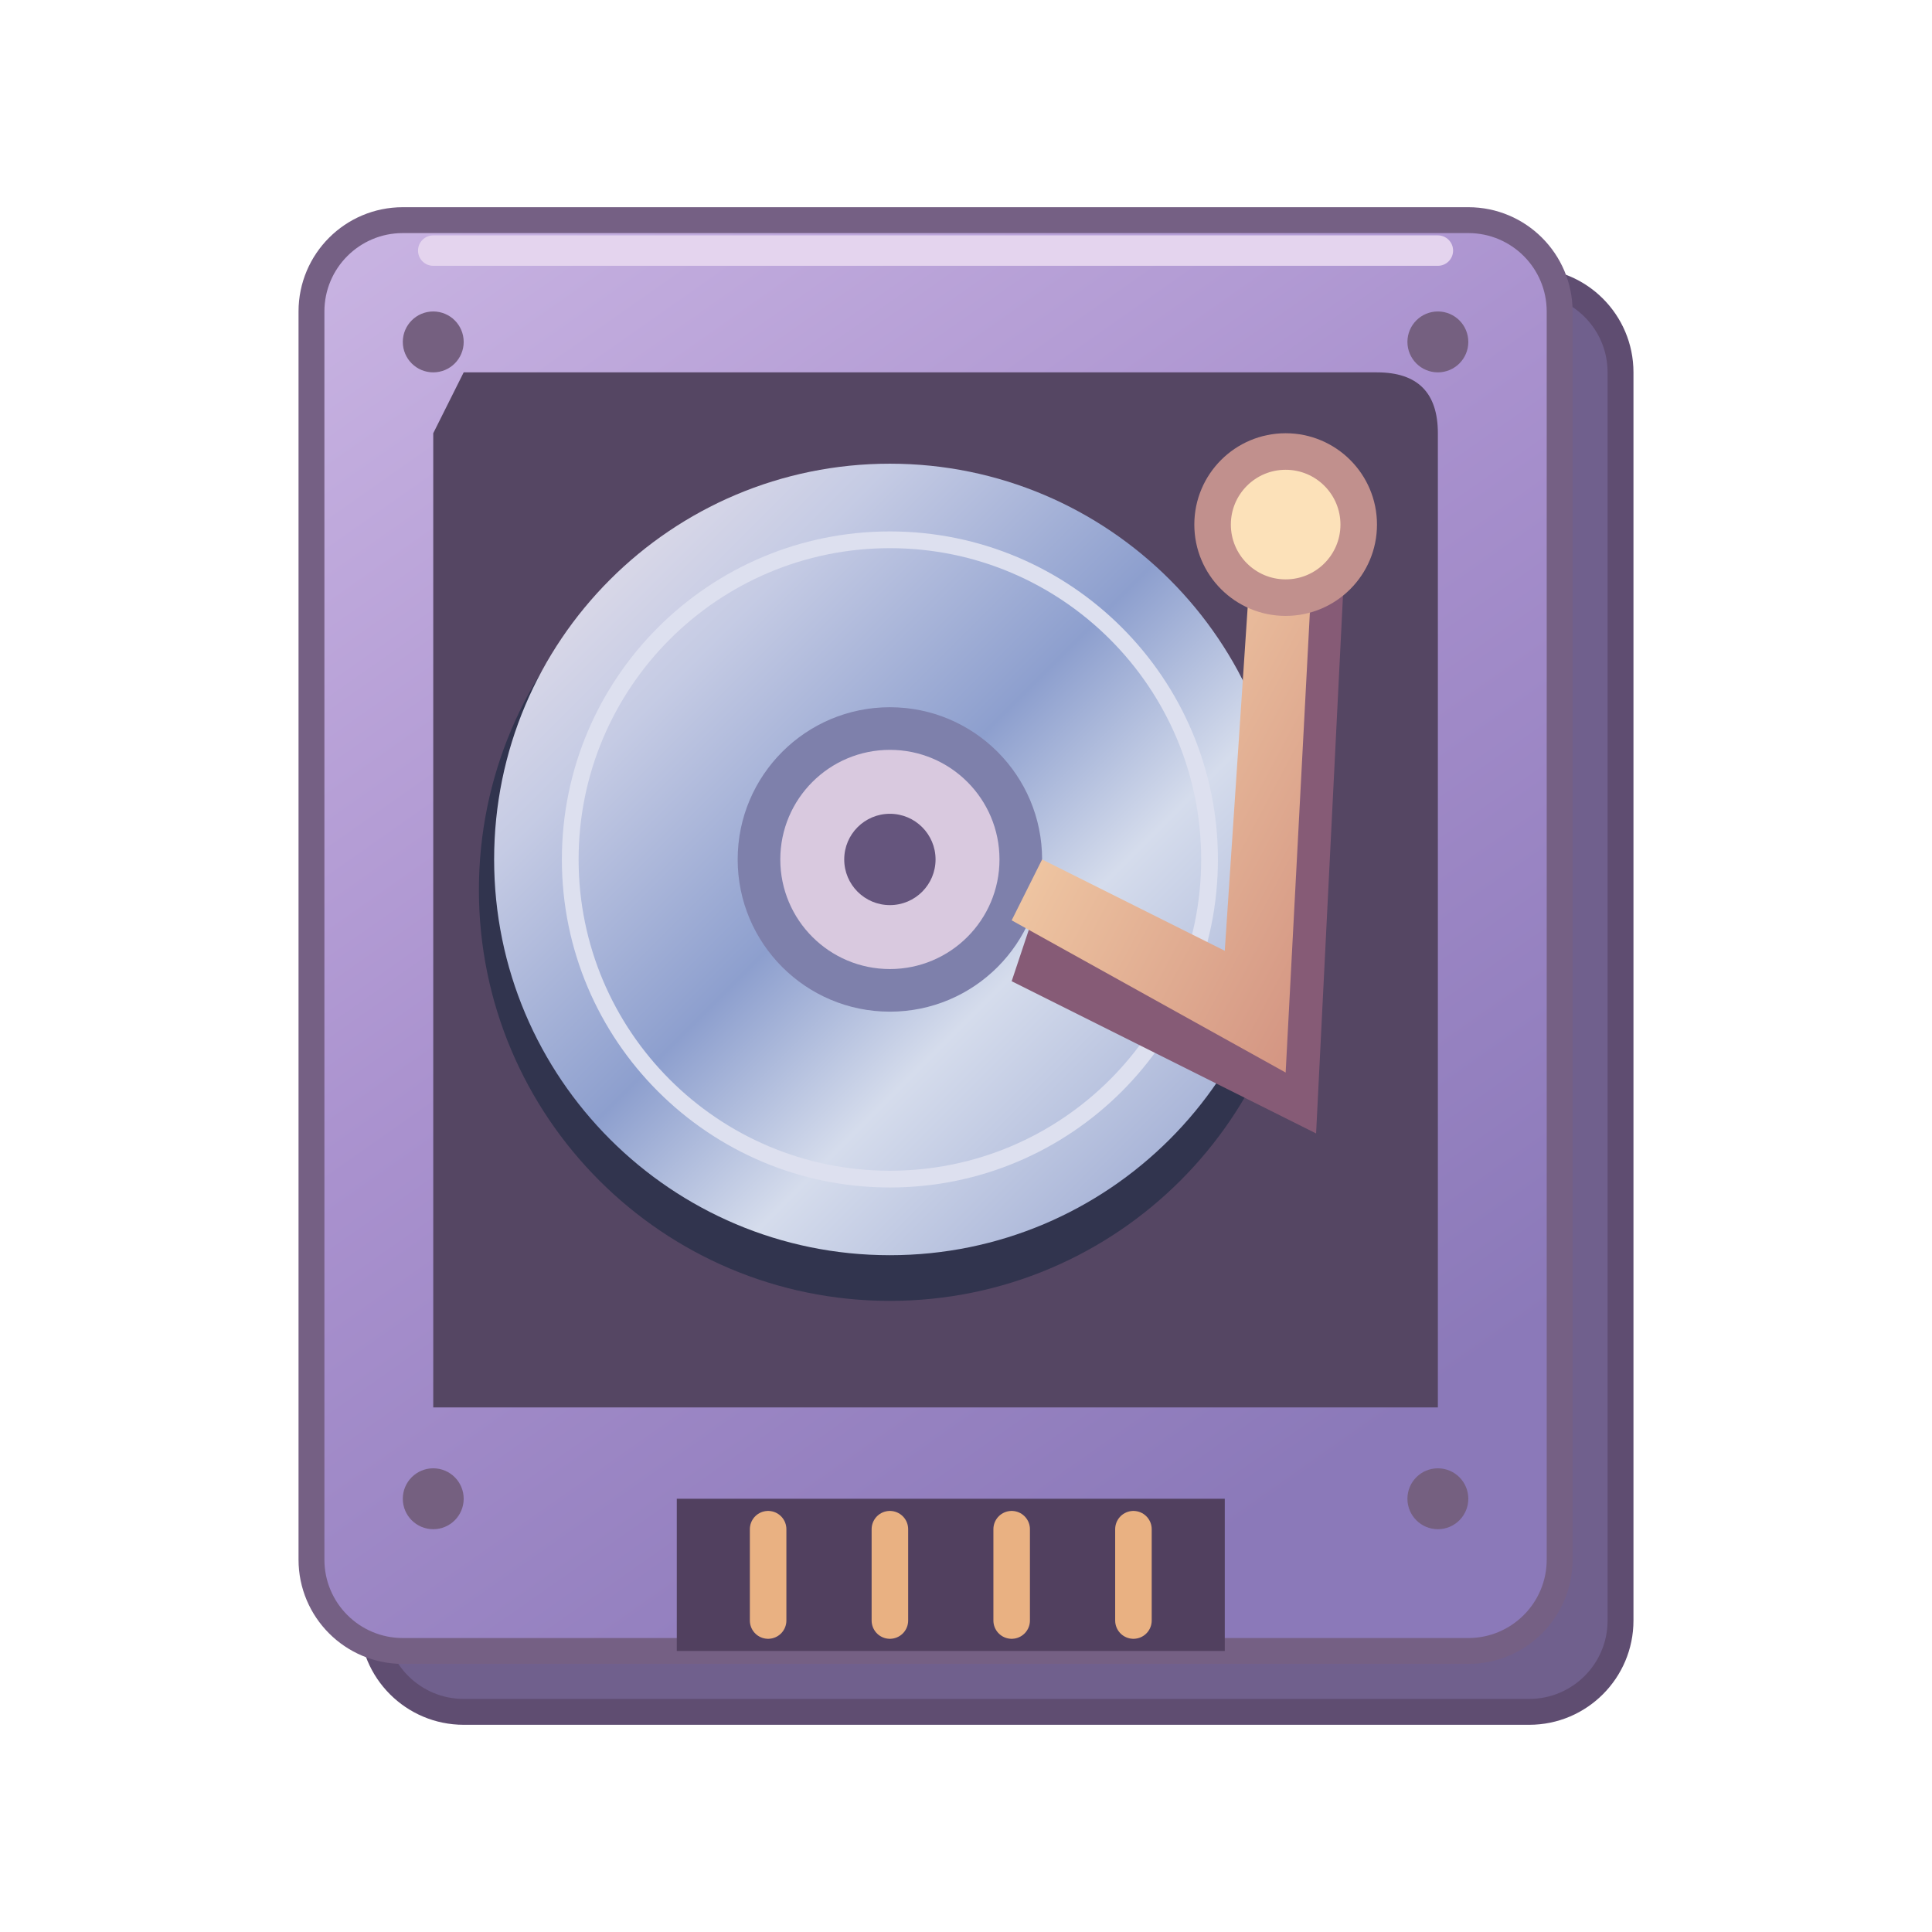
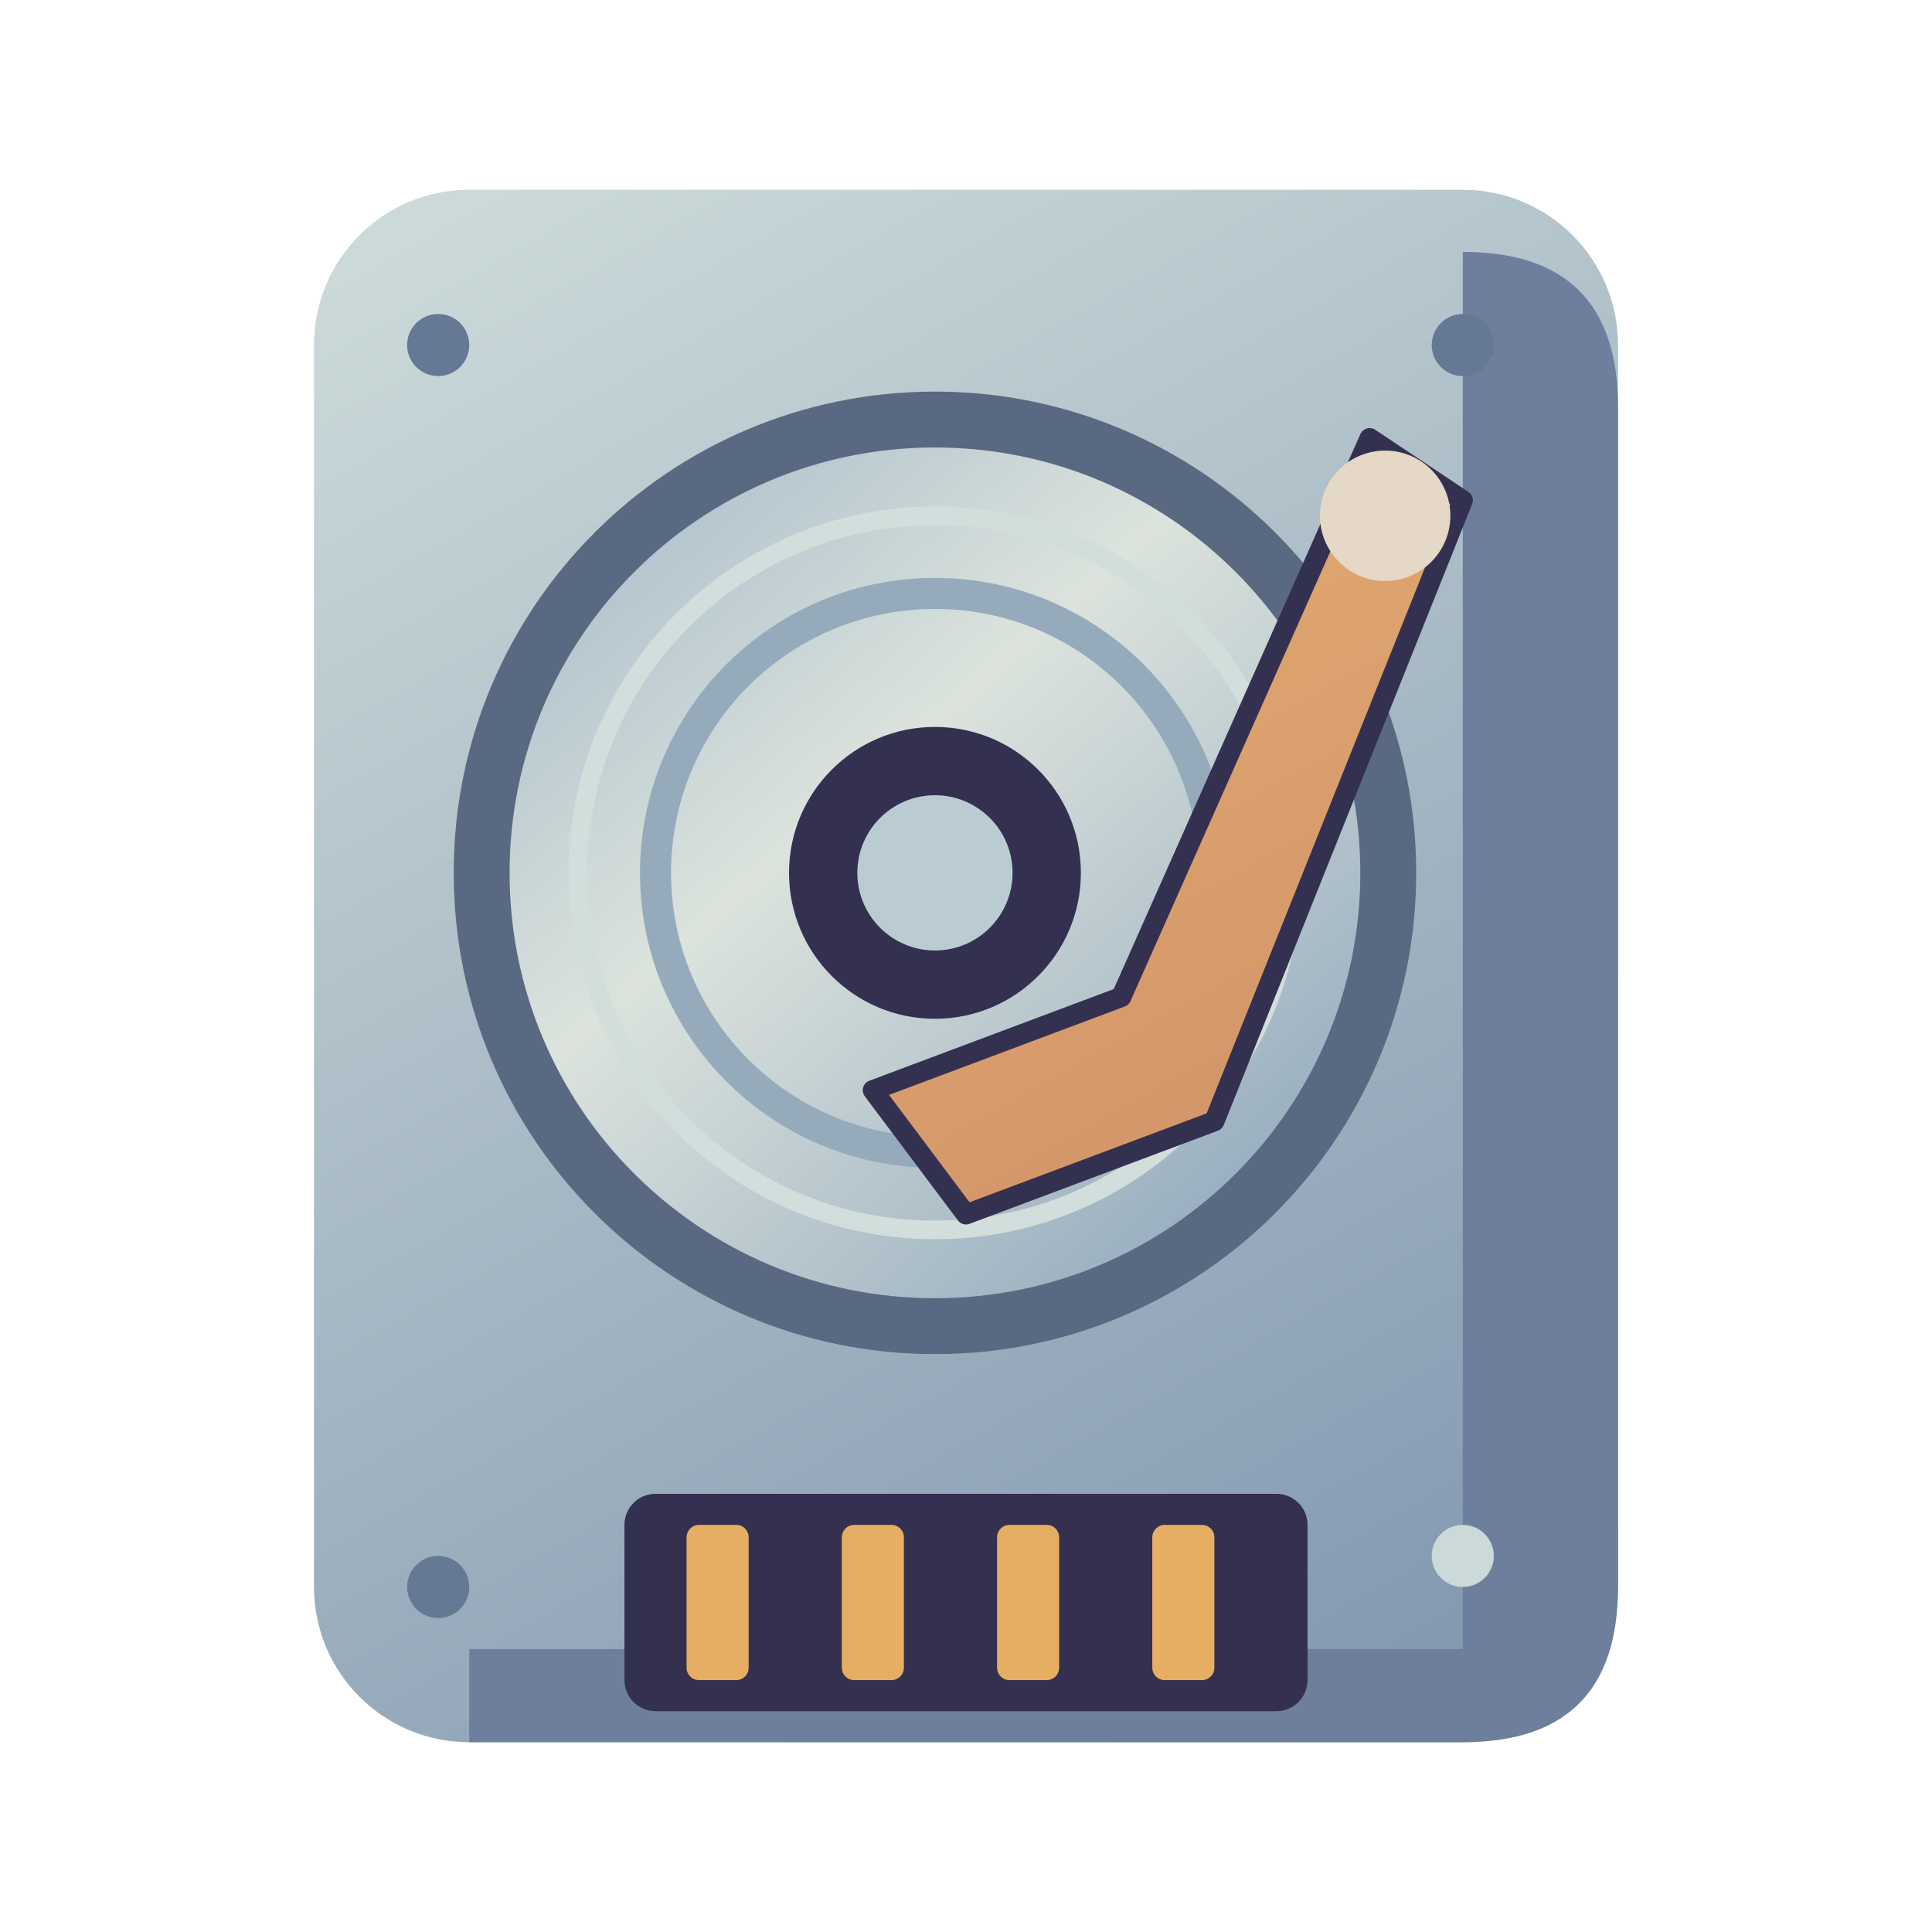
<svg xmlns="http://www.w3.org/2000/svg" width="64" height="64" viewBox="0 0 64 64">
-   <g id="frameless-artwork" transform="translate(0.233235 0.233235) scale(1.008469)">
+   <g id="frameless-artwork" transform="translate(-0.912915 -0.912915) scale(1.028529)">
    <defs>
      <linearGradient id="enamel" x1="0" y1="0" x2=".6" y2="1">
-         <stop stop-color="#f5c3ca" />
+         <stop stop-color="#f4c8d7" />
        <stop offset=".4" stop-color="#e88bb6" />
-         <stop offset="1" stop-color="#a4688f" />
+         <stop offset="1" stop-color="#b94e87" />
      </linearGradient>
      <linearGradient id="ink" x1="0" y1="0" x2="1" y2="1">
-         <stop stop-color="#f3b6c0" />
+         <stop stop-color="#f4c8d7" />
        <stop offset=".6" stop-color="#e56ea1" />
-         <stop offset="1" stop-color="#a25682" />
+         <stop offset="1" stop-color="#b39bd9" />
      </linearGradient>
      <linearGradient id="gem" x1="0" y1="0" x2="1" y2="1">
-         <stop stop-color="#ceb7cc" />
+         <stop stop-color="#d9c3f2" />
        <stop offset=".5" stop-color="#9272ba" />
-         <stop offset="1" stop-color="#6e5991" />
+         <stop offset="1" stop-color="#71385f" />
      </linearGradient>
    </defs>
    <g stroke-linecap="round" stroke-linejoin="round" />
    <defs>
-       <linearGradient id="housing" x1="0" y1="0" x2=".6" y2="1">
-         <stop stop-color="#cab5e3" />
-         <stop offset=".5" stop-color="#a991ce" />
-         <stop offset="1" stop-color="#8b79b9" />
+       <linearGradient id="s-paper" gradientUnits="userSpaceOnUse" x1="15" y1="8" x2="43" y2="58">
+         <stop stop-color="#fff0da" />
+         <stop offset="1" stop-color="#d7cbd3" />
      </linearGradient>
-       <linearGradient id="platter" x1="0" y1="0" x2="1" y2="1">
-         <stop stop-color="#f2e8ed" />
-         <stop offset=".25" stop-color="#c5cbe4" />
-         <stop offset=".48" stop-color="#8d9fce" />
-         <stop offset=".65" stop-color="#d5dcec" />
-         <stop offset="1" stop-color="#8b9aca" />
+       <linearGradient id="s-jade" gradientUnits="userSpaceOnUse" x1="15" y1="8" x2="43" y2="58">
+         <stop stop-color="#88cdb9" />
+         <stop offset="1" stop-color="#44878c" />
      </linearGradient>
-       <linearGradient id="arm" x1="0" y1="0" x2="1" y2="1">
-         <stop stop-color="#ffe2b4" />
-         <stop offset="1" stop-color="#d19180" />
+       <linearGradient id="s-blue" gradientUnits="userSpaceOnUse" x1="15" y1="8" x2="43" y2="58">
+         <stop stop-color="#9ab8d8" />
+         <stop offset="1" stop-color="#5d74a5" />
+       </linearGradient>
+       <linearGradient id="s-violet" gradientUnits="userSpaceOnUse" x1="15" y1="8" x2="43" y2="58">
+         <stop stop-color="#b3a1d9" />
+         <stop offset="1" stop-color="#8274a9" />
+       </linearGradient>
+       <linearGradient id="s-rose" gradientUnits="userSpaceOnUse" x1="15" y1="8" x2="43" y2="58">
+         <stop stop-color="#eca2bc" />
+         <stop offset="1" stop-color="#b66696" />
+       </linearGradient>
+       <linearGradient id="s-copper" gradientUnits="userSpaceOnUse" x1="15" y1="8" x2="43" y2="58">
+         <stop stop-color="#efbd78" />
+         <stop offset="1" stop-color="#c58162" />
+       </linearGradient>
+       <linearGradient id="s-steel" gradientUnits="userSpaceOnUse" x1="15" y1="8" x2="43" y2="58">
+         <stop stop-color="#cbd9d9" />
+         <stop offset="1" stop-color="#8298b0" />
+       </linearGradient>
+       <linearGradient id="s-coral" gradientUnits="userSpaceOnUse" x1="15" y1="8" x2="43" y2="58">
+         <stop stop-color="#ef9b83" />
+         <stop offset="1" stop-color="#cc697c" />
      </linearGradient>
    </defs>
    <g data-material="authored" stroke-linecap="round" stroke-linejoin="round">
-       <rect x="12" y="9" width="41" height="47" rx="3" fill="#70608d" stroke="#5f4d71" stroke-width=".85" />
-       <rect x="10" y="7" width="41" height="47" rx="3" fill="url(#housing)" stroke="#756084" stroke-width=".85" />
-       <path d="M14 8h33" stroke="#e4d4ee" stroke-width="1" />
-       <path d="M15 12h30q2 0 2 2v32H14V14Z" fill="#554663" />
-       <circle cx="29" cy="29" r="13.5" fill="#31344e" />
-       <circle cx="29" cy="28" r="13" fill="url(#platter)" />
-       <circle cx="29" cy="28" r="10.5" fill="none" stroke="#dde0ef" stroke-width=".55" />
-       <circle cx="29" cy="28" r="5" fill="#7e80ab" />
-       <circle cx="29" cy="28" r="3.6" fill="#d9c9df" />
-       <circle cx="29" cy="28" r="1.5" fill="#65557d" />
-       <path d="M44 17 43 37 33 32l1-3 6 3 1-15Z" fill="#865b76" />
-       <path d="M43 16 42 35 33 30l1-2 6 3 1-15Z" fill="url(#arm)" />
-       <circle cx="42" cy="17" r="3" fill="#c1908d" />
-       <circle cx="42" cy="17" r="1.8" fill="#fce1b9" />
-       <g fill="#756080">
-         <circle cx="14" cy="11" r="1" />
-         <circle cx="47" cy="11" r="1" />
-         <circle cx="14" cy="49" r="1" />
-         <circle cx="47" cy="49" r="1" />
-       </g>
-       <path d="M22 49h18v5H22Z" fill="#51405f" />
-       <path d="M25 50v3m4-3v3m4-3v3m4-3v3" stroke="#e9b182" stroke-width="1.2" />
+       <rect x="11" y="7" width="42" height="50" rx="5" fill="url(#s-steel)" />
+       <path d="M48 9Q53 9 53 14V52Q53 57 48 57H16V54H48Z" fill="#6d7f9c" />
+       <circle cx="31" cy="29" r="15.5" fill="#596981" />
+       <defs>
+         <linearGradient id="machined-platter" gradientUnits="userSpaceOnUse" x1="20" y1="16" x2="42" y2="41">
+           <stop stop-color="#a8bdca" />
+           <stop offset=".4" stop-color="#dce3dd" />
+           <stop offset="1" stop-color="#91a9bd" />
+         </linearGradient>
+       </defs>
+       <circle cx="31" cy="29" r="13.7" fill="url(#machined-platter)" />
+       <circle cx="31" cy="29" r="11.5" fill="none" stroke="#d2dedb" stroke-width="0.6" />
+       <circle cx="31" cy="29" r="9" fill="none" stroke="#95abbc" stroke-width="1" />
+       <circle cx="31" cy="29" r="4.7" fill="#34304f" />
+       <circle cx="31" cy="29" r="2.5" fill="#bbcbd2" />
+       <path d="M45 15 48 17 40 37 32 40 29 36 37 33Z" fill="url(#s-copper)" stroke="#34304f" stroke-width="0.65" />
+       <circle cx="45.5" cy="17.5" r="2.1" fill="#e5d8c6" />
+       <rect x="21" y="49" width="22" height="7" rx="1" fill="#34304f" />
+       <rect x="23" y="50" width="2" height="5" rx="0.4" fill="#e6ae62" />
+       <rect x="28" y="50" width="2" height="5" rx="0.4" fill="#e6ae62" />
+       <rect x="33" y="50" width="2" height="5" rx="0.4" fill="#e6ae62" />
+       <rect x="38" y="50" width="2" height="5" rx="0.4" fill="#e6ae62" />
+       <circle cx="15" cy="12" r="1" fill="#657894" />
+       <circle cx="48" cy="51" r="1" fill="#cbd9d9" />
+       <circle cx="15" cy="52" r="1" fill="#657894" />
+       <circle cx="48" cy="12" r="1" fill="#657894" />
    </g>
  </g>
</svg>
